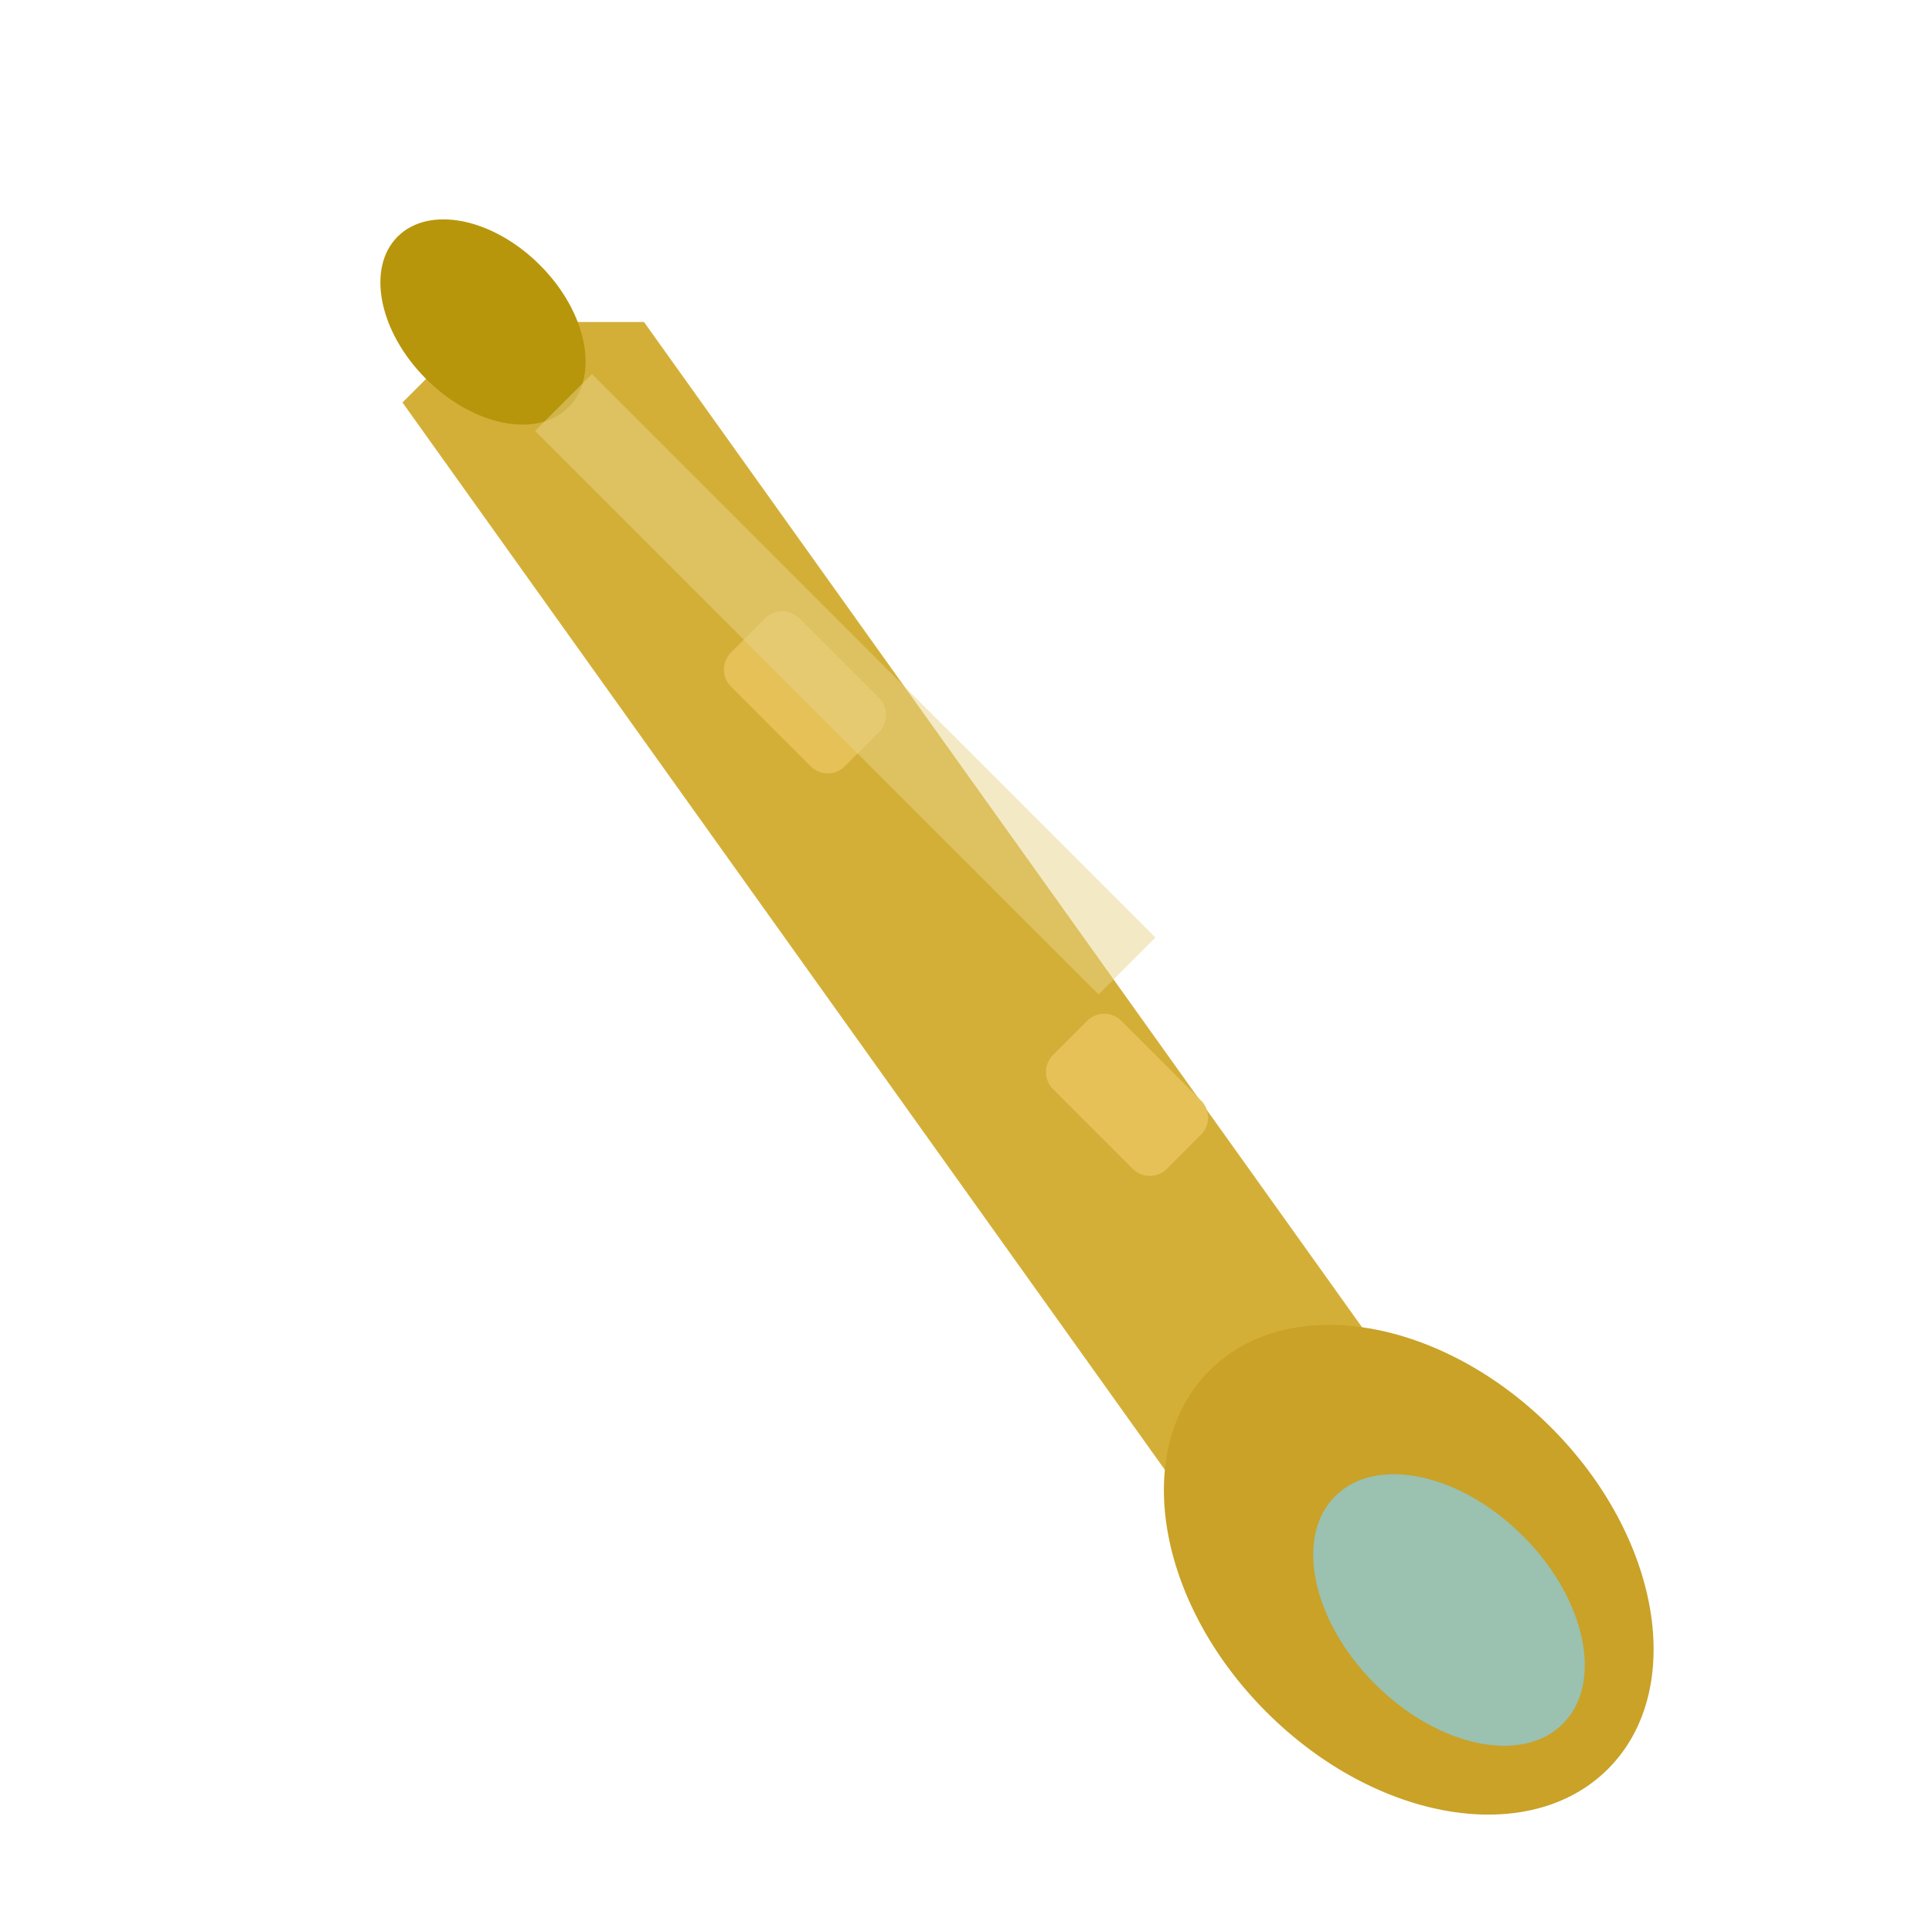
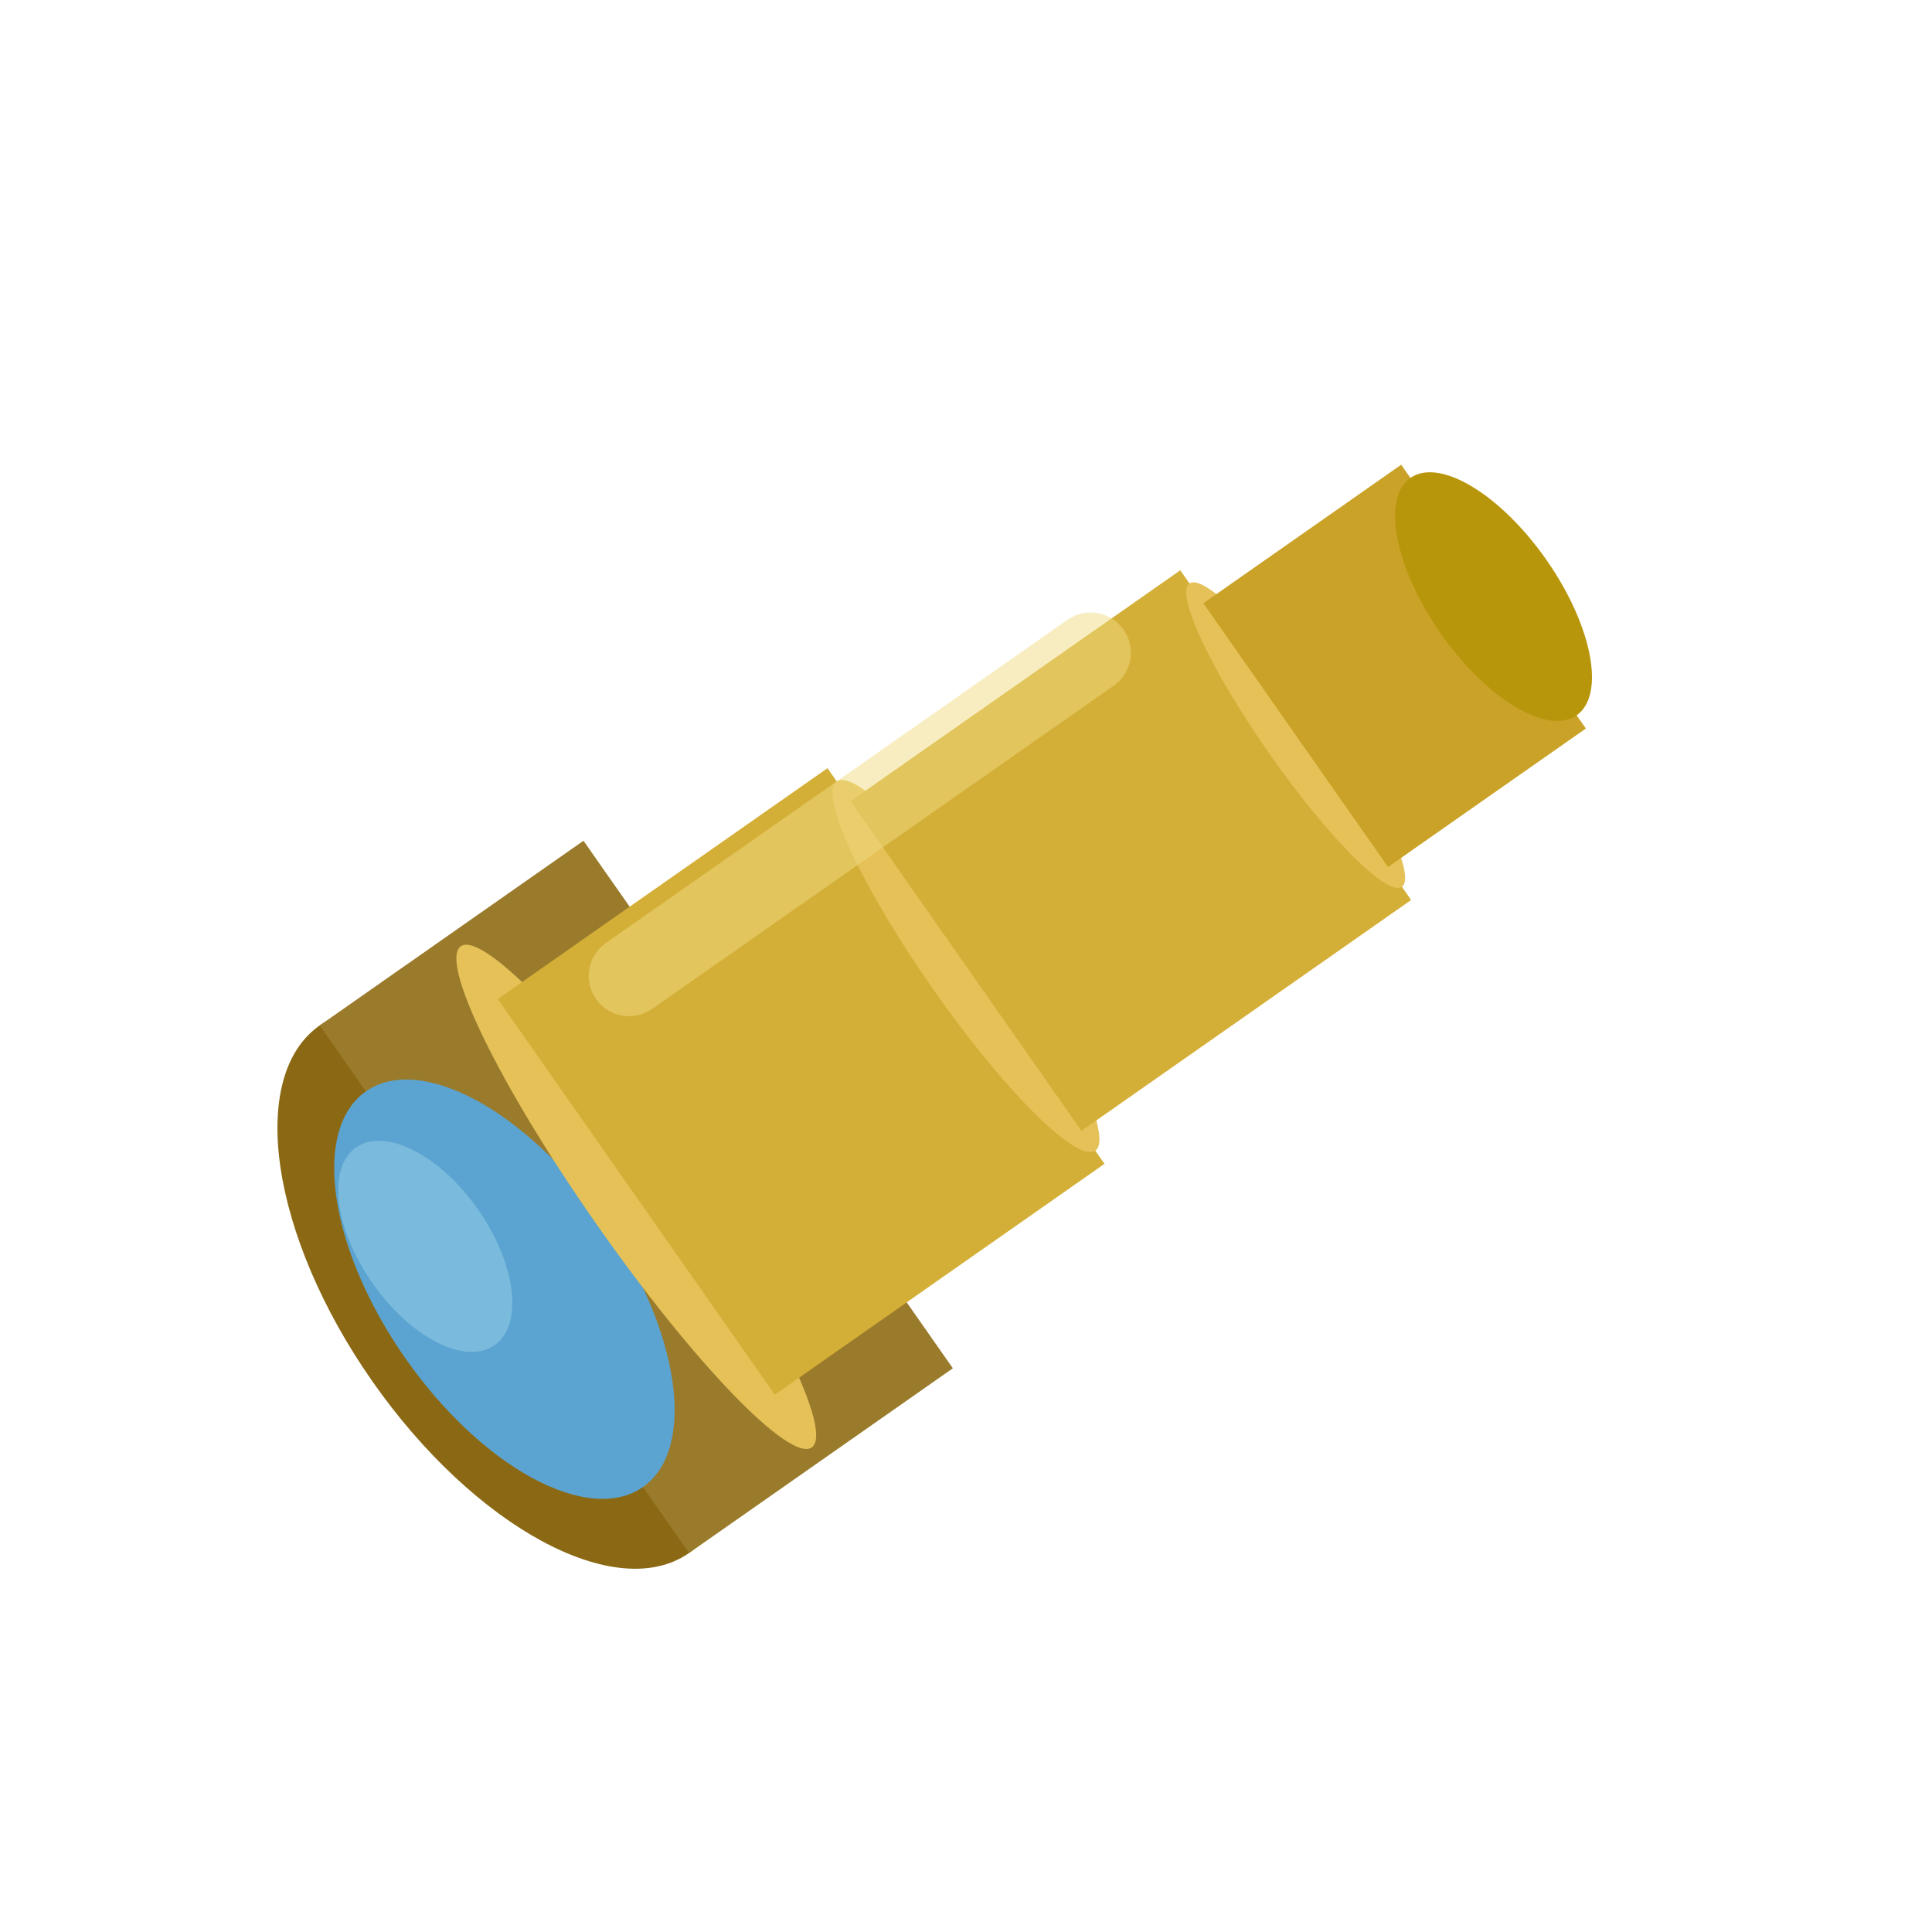
<svg xmlns="http://www.w3.org/2000/svg" viewBox="0 0 24 24">
-   <path d="M6 4 L8 4 L18 18 L20 20 L17 21 L15 19 L5 5 Z" fill="#d4af37" />
-   <ellipse cx="17.5" cy="19.5" rx="3.5" ry="2.5" fill="#c9a227" transform="rotate(45 17.5 19.5)" />
-   <ellipse cx="18" cy="20" rx="2" ry="1.3" fill="#87ceeb" opacity="0.7" transform="rotate(45 18 20)" />
-   <ellipse cx="6" cy="4" rx="1.5" ry="1" fill="#b8960c" transform="rotate(45 6 4)" />
-   <rect x="9" y="8" width="2" height="1.2" rx="0.3" fill="#e5c158" transform="rotate(45 10 8.6)" />
-   <rect x="13" y="13" width="2" height="1.2" rx="0.3" fill="#e5c158" transform="rotate(45 14 13.6)" />
-   <path d="M7 5 L14 12" stroke="#e8d48a" stroke-width="1" opacity="0.5" />
+   <g transform="rotate(-35 12 12)">
+     <ellipse cx="5" cy="12" rx="2" ry="4" fill="#8b6914" />
+     <rect x="5" y="8" width="4" height="8" fill="#9a7b2c" />
+     <ellipse cx="5" cy="12" rx="1.5" ry="3" fill="#5ba3d0" />
+     <ellipse cx="4.5" cy="11" rx="0.8" ry="1.5" fill="#8ecae6" opacity="0.6" />
+     <ellipse cx="7" cy="12" rx="0.6" ry="3.8" fill="#e5c158" />
+     <rect x="7" y="9" width="5" height="6" fill="#d4af37" />
+     <ellipse cx="12" cy="12" rx="0.5" ry="2.8" fill="#e5c158" />
+     <rect x="12" y="9.5" width="5" height="5" fill="#d4af37" />
+     <ellipse cx="17" cy="12" rx="0.4" ry="2.3" fill="#e5c158" />
+     <rect x="17" y="10" width="3" height="4" fill="#c9a227" />
+     <ellipse cx="20" cy="12" rx="0.8" ry="1.8" fill="#b8960c" />
+     <rect x="8" y="9.2" width="8" height="1" rx="0.5" fill="#f0dc82" opacity="0.5" />
+   </g>
</svg>
